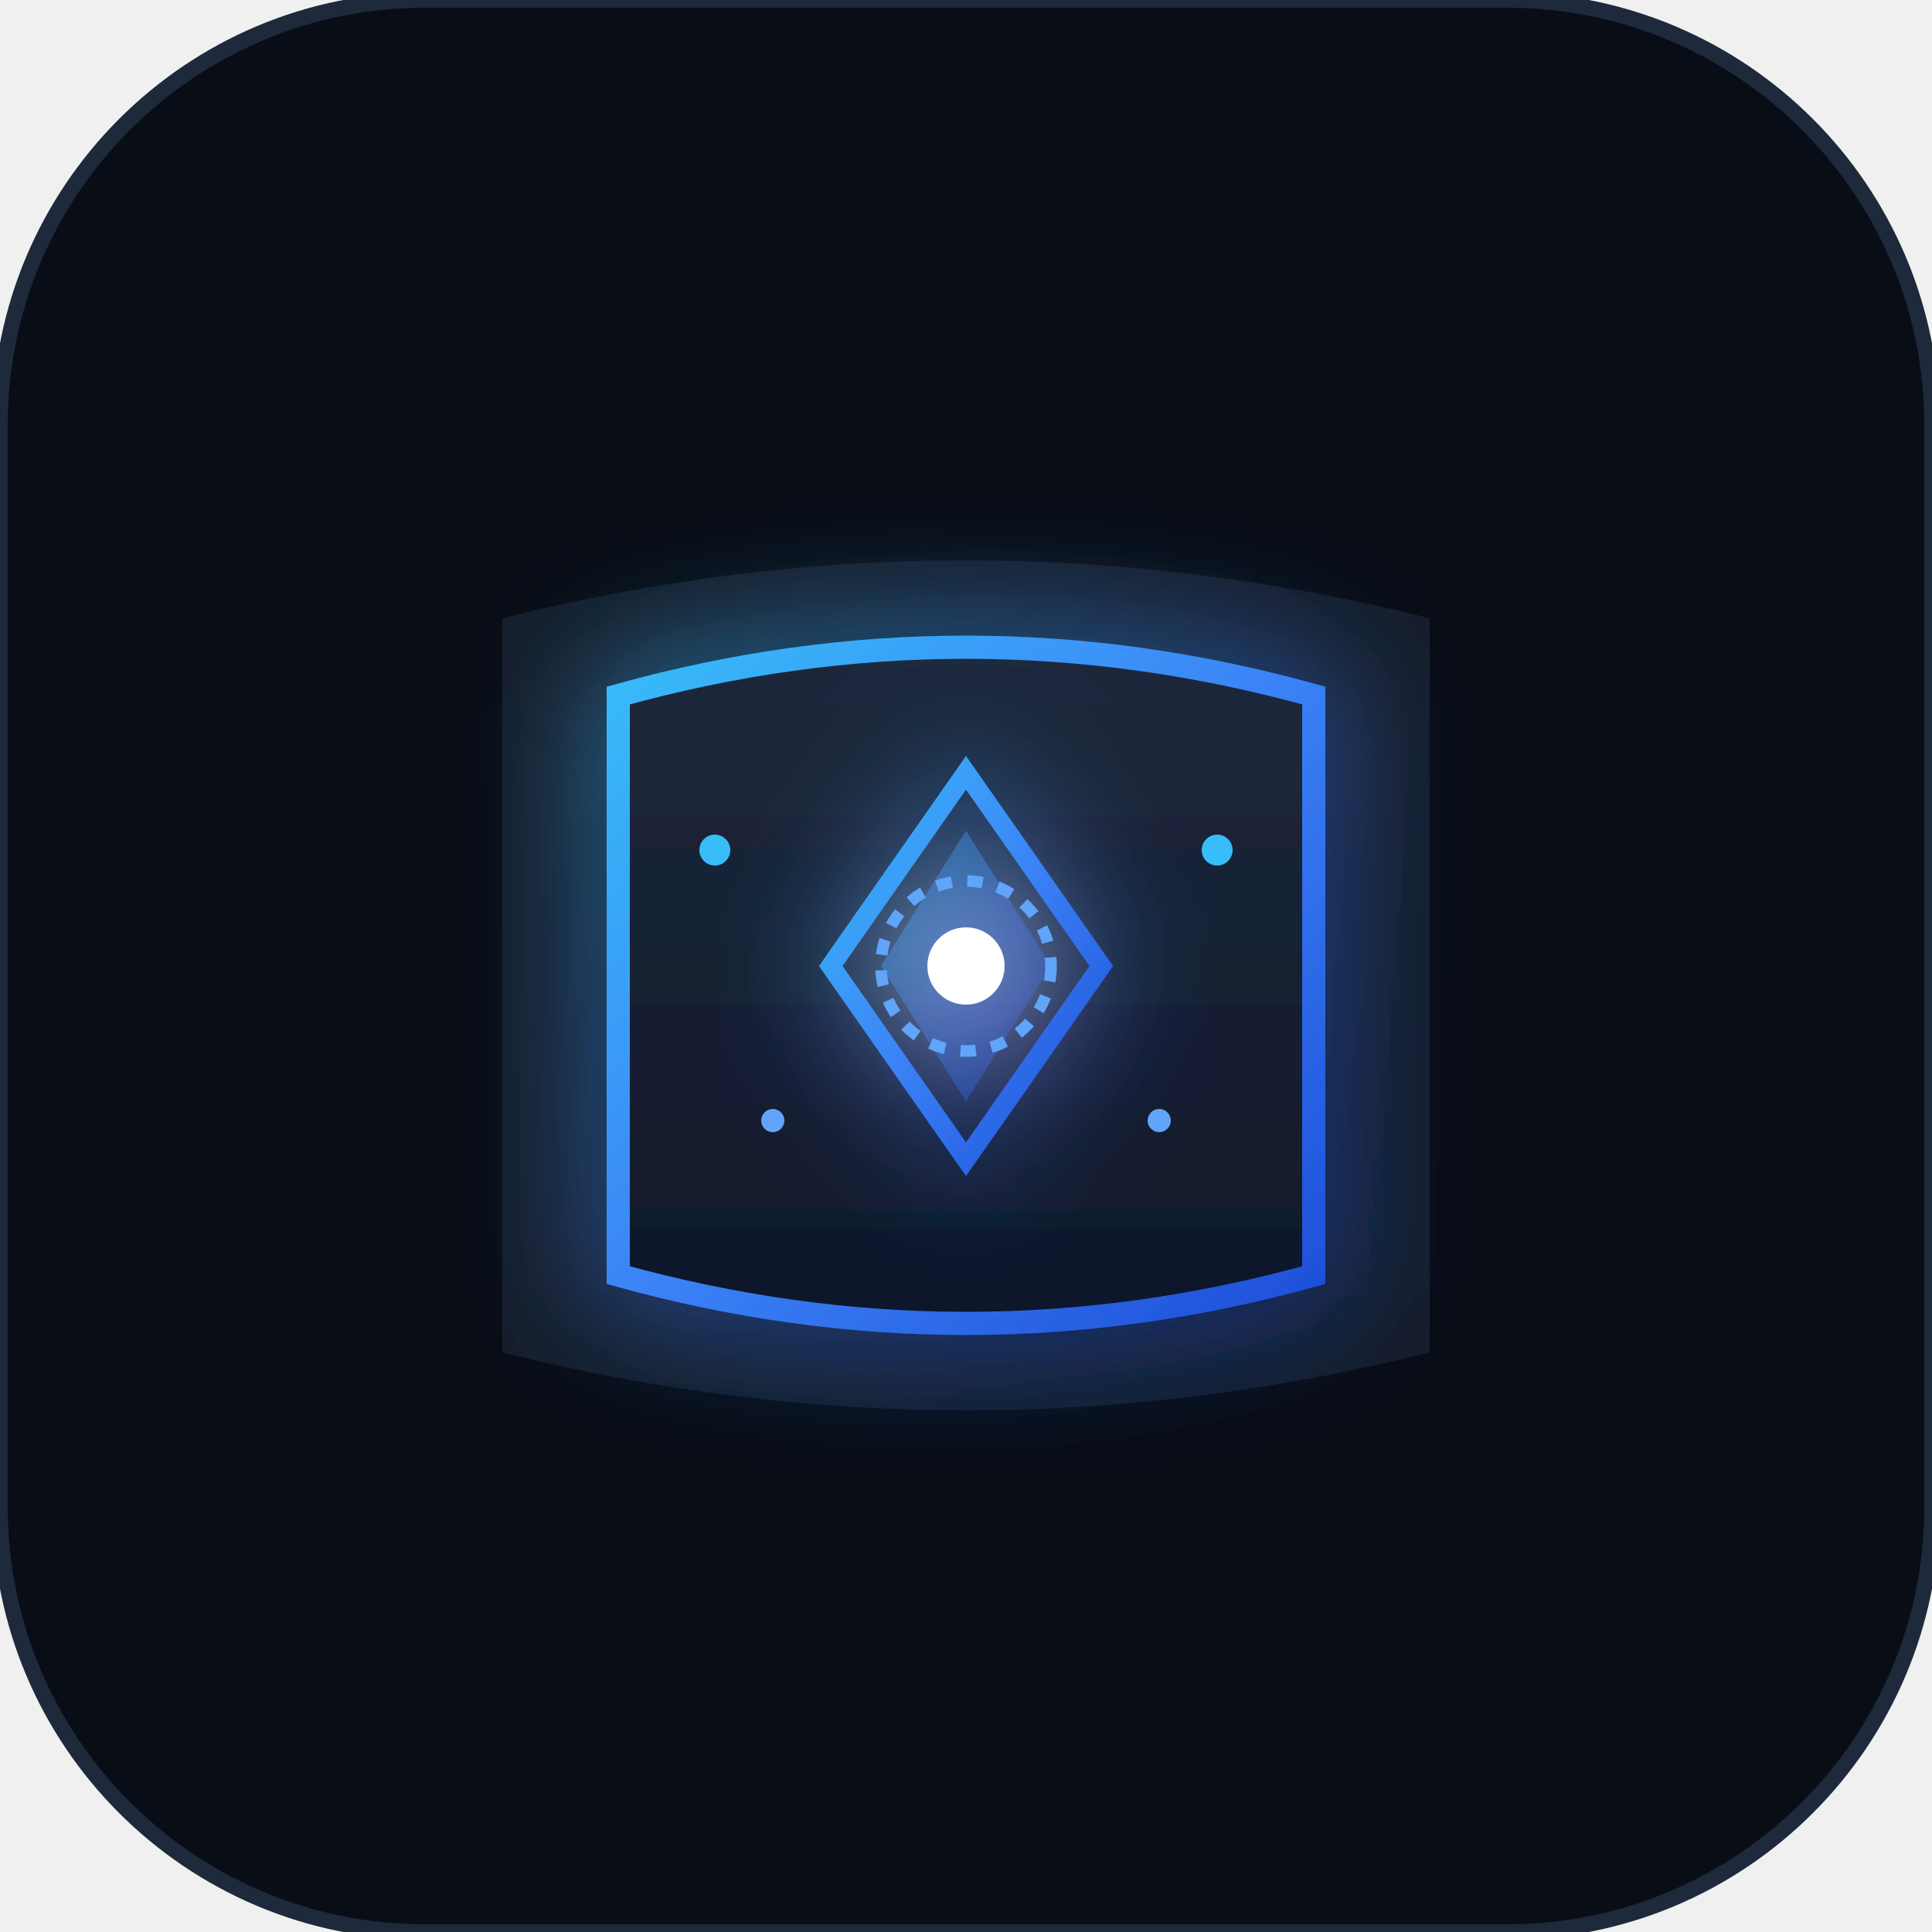
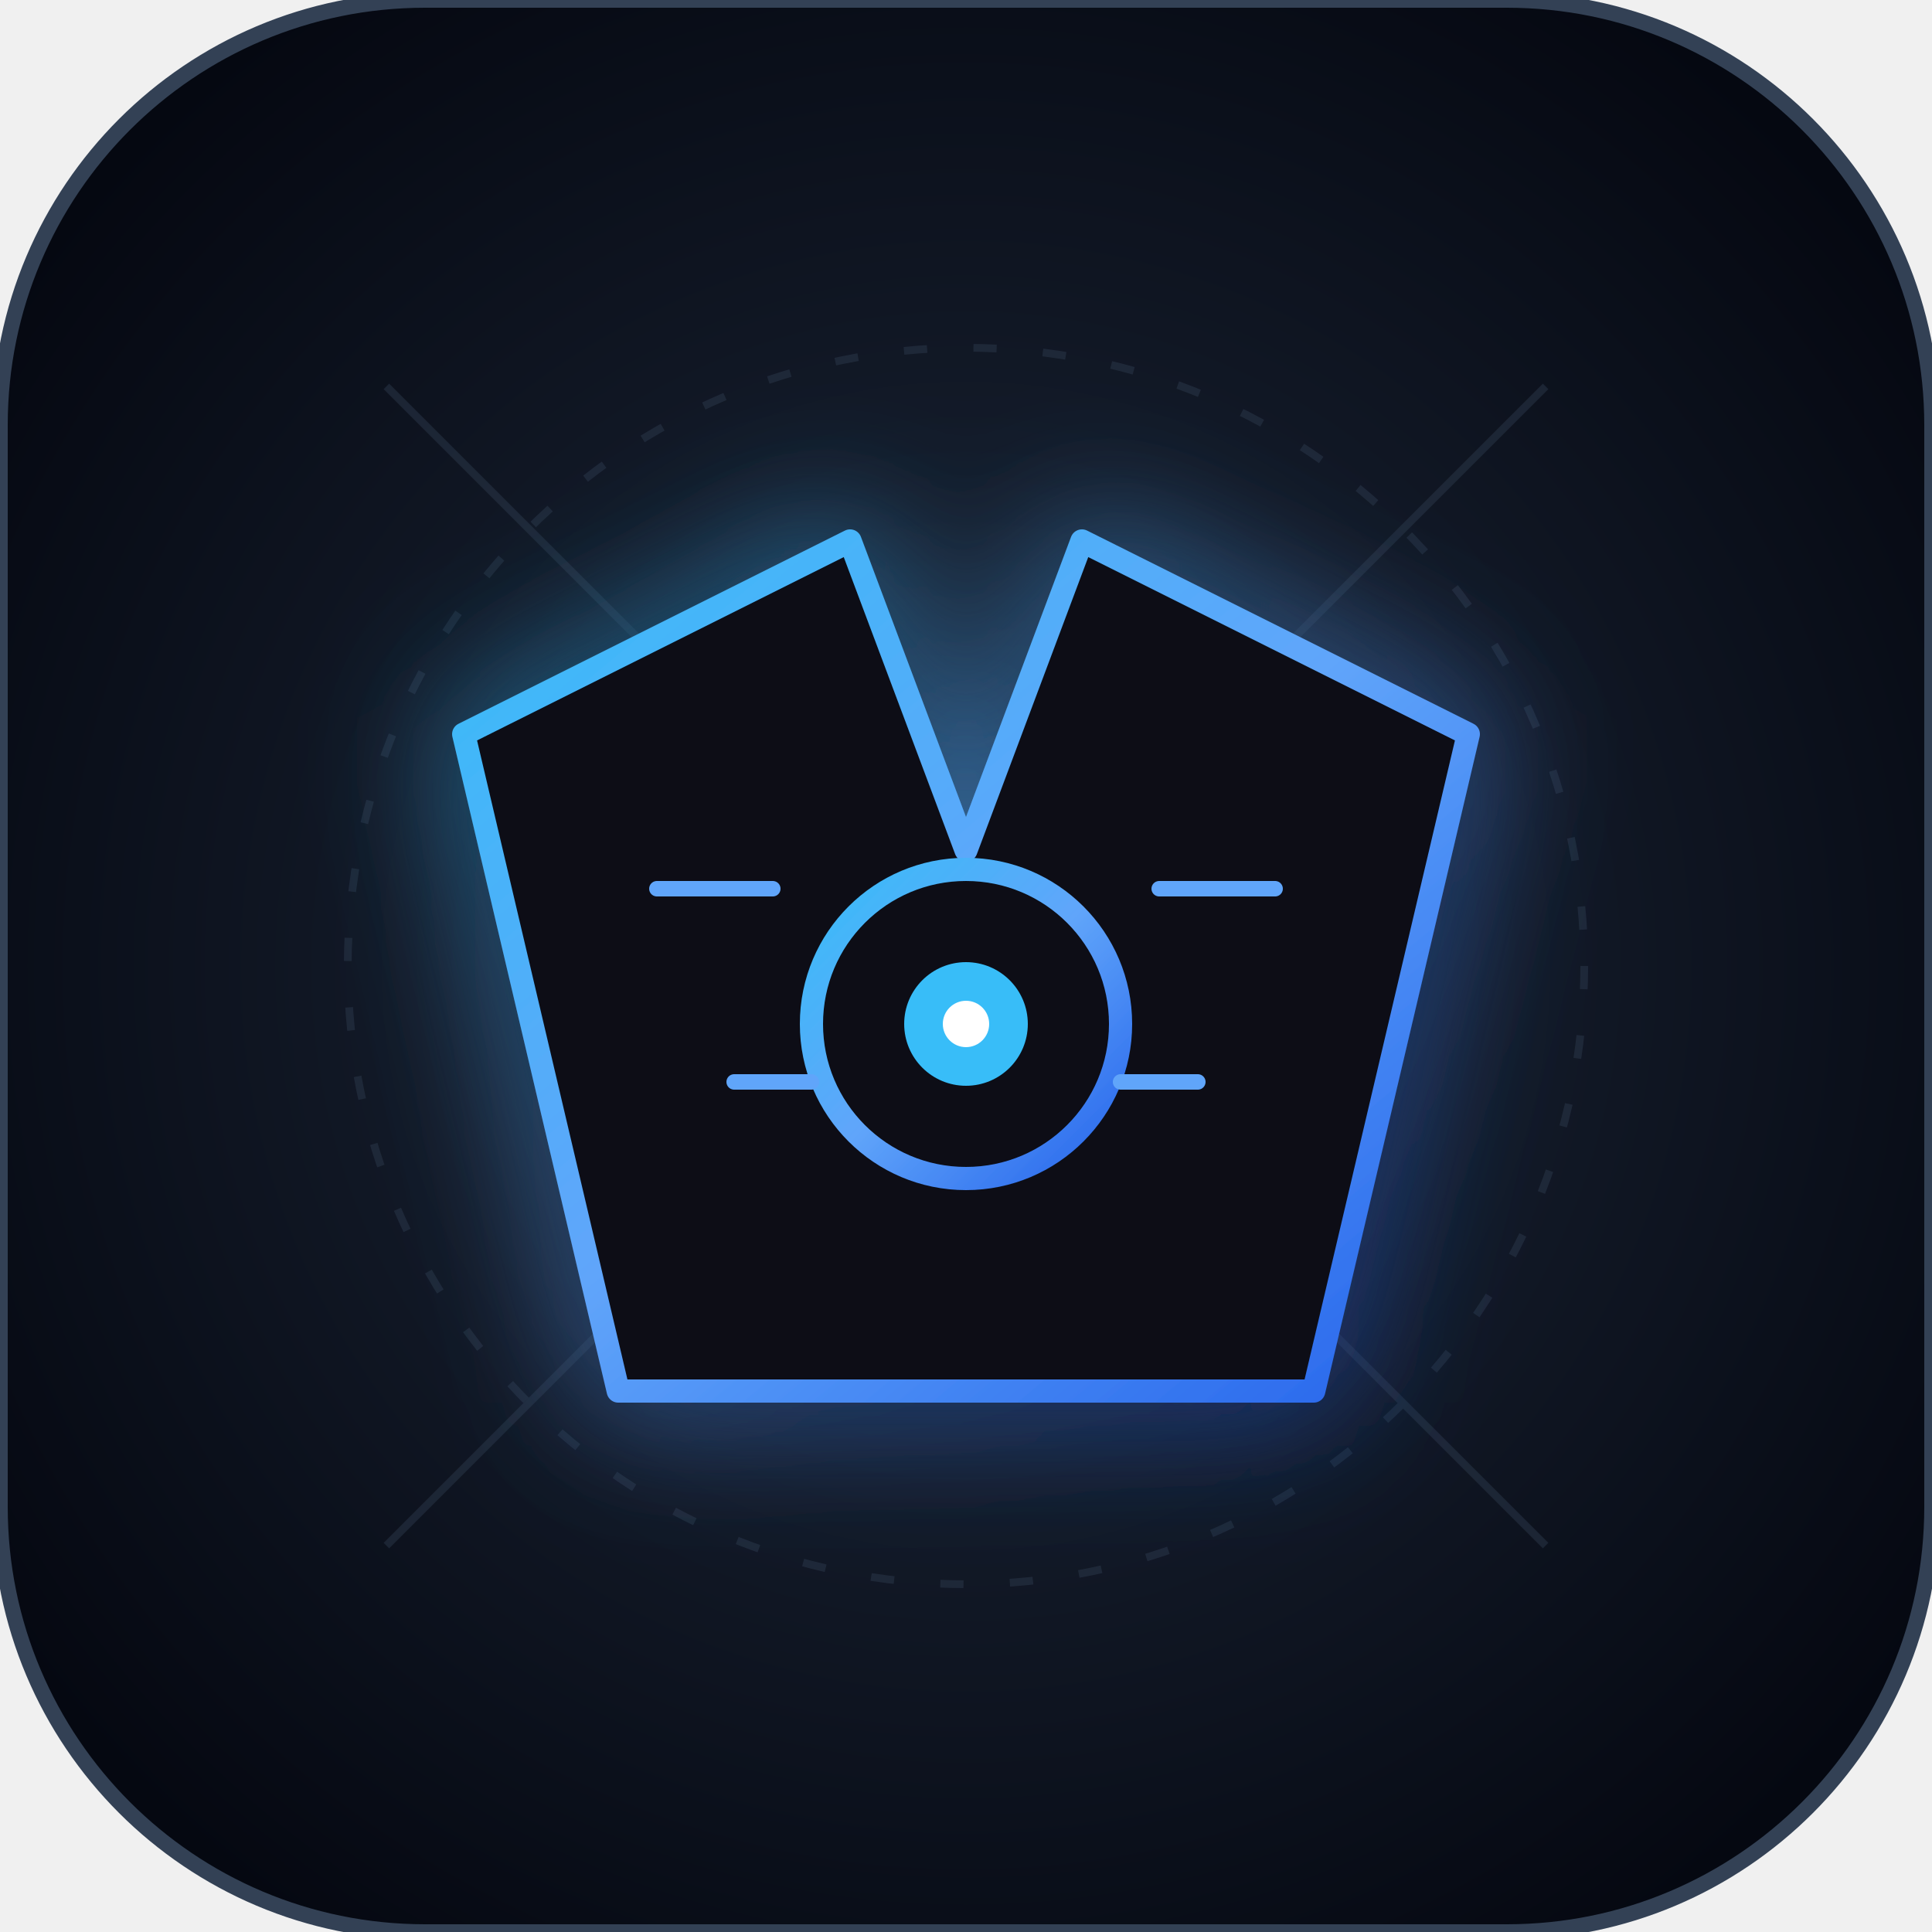
<svg xmlns="http://www.w3.org/2000/svg" viewBox="0 0 500 500" width="100%" height="100%">
  <defs>
-     <linearGradient id="manaGrad" x1="0%" y1="0%" x2="100%" y2="100%">
+     <linearGradient id="kanekiMana" x1="0%" y1="0%" x2="100%" y2="100%">
      <stop offset="0%" stop-color="#38bdf8" />
-       <stop offset="50%" stop-color="#3b82f6" />
-       <stop offset="100%" stop-color="#1d4ed8" />
+       <stop offset="50%" stop-color="#60a5fa" />
+       <stop offset="100%" stop-color="#2563eb" />
    </linearGradient>
-     <linearGradient id="bookCover" x1="0%" y1="0%" x2="0%" y2="100%">
+     <radialGradient id="monoDepth" cx="50%" cy="50%" r="60%">
      <stop offset="0%" stop-color="#1e293b" />
-       <stop offset="100%" stop-color="#0f172a" />
-     </linearGradient>
-     <filter id="magicGlow" x="-40%" y="-40%" width="180%" height="180%">
-       <feGaussianBlur stdDeviation="16" result="blur" />
+       <stop offset="100%" stop-color="#050811" />
+     </radialGradient>
+     <filter id="intenseGlow" x="-50%" y="-50%" width="200%" height="200%">
+       <feGaussianBlur stdDeviation="18" result="blur" />
      <feMerge>
        <feMergeNode in="blur" />
        <feMergeNode in="SourceGraphic" />
      </feMerge>
    </filter>
  </defs>
-   <rect width="500" height="500" rx="110" fill="#090d16" stroke="#1e293b" stroke-width="4" />
-   <g transform="translate(250, 250)">
-     <path d="M-120,-90 Q0,-120 120,-90 L120,100 Q0,130 -120,100 Z" fill="#1e293b" opacity="0.6" />
-     <path d="M-90,-70 Q0,-95 90,-70 L90,80 Q0,105 -90,80 Z" fill="url(#bookCover)" stroke="url(#manaGrad)" stroke-width="6" filter="url(#magicGlow)" />
-     <line x1="0" y1="-85" x2="0" y2="92" stroke="url(#manaGrad)" stroke-width="5" />
-     <g filter="url(#magicGlow)">
-       <polygon points="0,-50 35,0 0,50 -35,0" fill="none" stroke="url(#manaGrad)" stroke-width="5" />
-       <polygon points="0,-35 22,0 0,35 -22,0" fill="url(#manaGrad)" opacity="0.4" />
-       <circle cx="0" cy="0" r="10" fill="#ffffff" />
-       <circle cx="0" cy="0" r="22" fill="none" stroke="#60a5fa" stroke-width="3" stroke-dasharray="4 4" />
-     </g>
-     <circle cx="-65" cy="-30" r="4" fill="#38bdf8" filter="url(#magicGlow)" />
-     <circle cx="65" cy="-30" r="4" fill="#38bdf8" filter="url(#magicGlow)" />
-     <circle cx="-50" cy="40" r="3" fill="#60a5fa" filter="url(#magicGlow)" />
-     <circle cx="50" cy="40" r="3" fill="#60a5fa" filter="url(#magicGlow)" />
+   <rect width="500" height="500" rx="110" fill="url(#monoDepth)" stroke="#334155" stroke-width="4" />
+   <g stroke="#334155" stroke-width="2" opacity="0.4">
+     <line x1="100" y1="100" x2="400" y2="400" />
+     <line x1="400" y1="100" x2="100" y2="400" />
+     <circle cx="250" cy="250" r="160" fill="none" stroke-dasharray="6 12" />
+   </g>
+   <g transform="translate(250, 250)" filter="url(#intenseGlow)">
+     <path d="M-130,-60 L-30,-110 L0,-30 L30,-110 L130,-60 L90,110 L-90,110 Z" fill="#0b0f19" stroke="url(#kanekiMana)" stroke-width="6" stroke-linejoin="round" />
+     <line x1="0" y1="-120" x2="0" y2="120" stroke="url(#kanekiMana)" stroke-width="6" />
+     <circle cx="0" cy="15" r="40" fill="#090d16" stroke="url(#kanekiMana)" stroke-width="6" />
+     <circle cx="0" cy="15" r="16" fill="#38bdf8" />
+     <circle cx="0" cy="15" r="6" fill="#ffffff" />
+     <path d="M-80,-20 L-50,-20 M50,-20 L80,-20 M-60,30 L-40,30 M40,30 L60,30" stroke="#60a5fa" stroke-width="4" stroke-linecap="round" />
  </g>
</svg>
